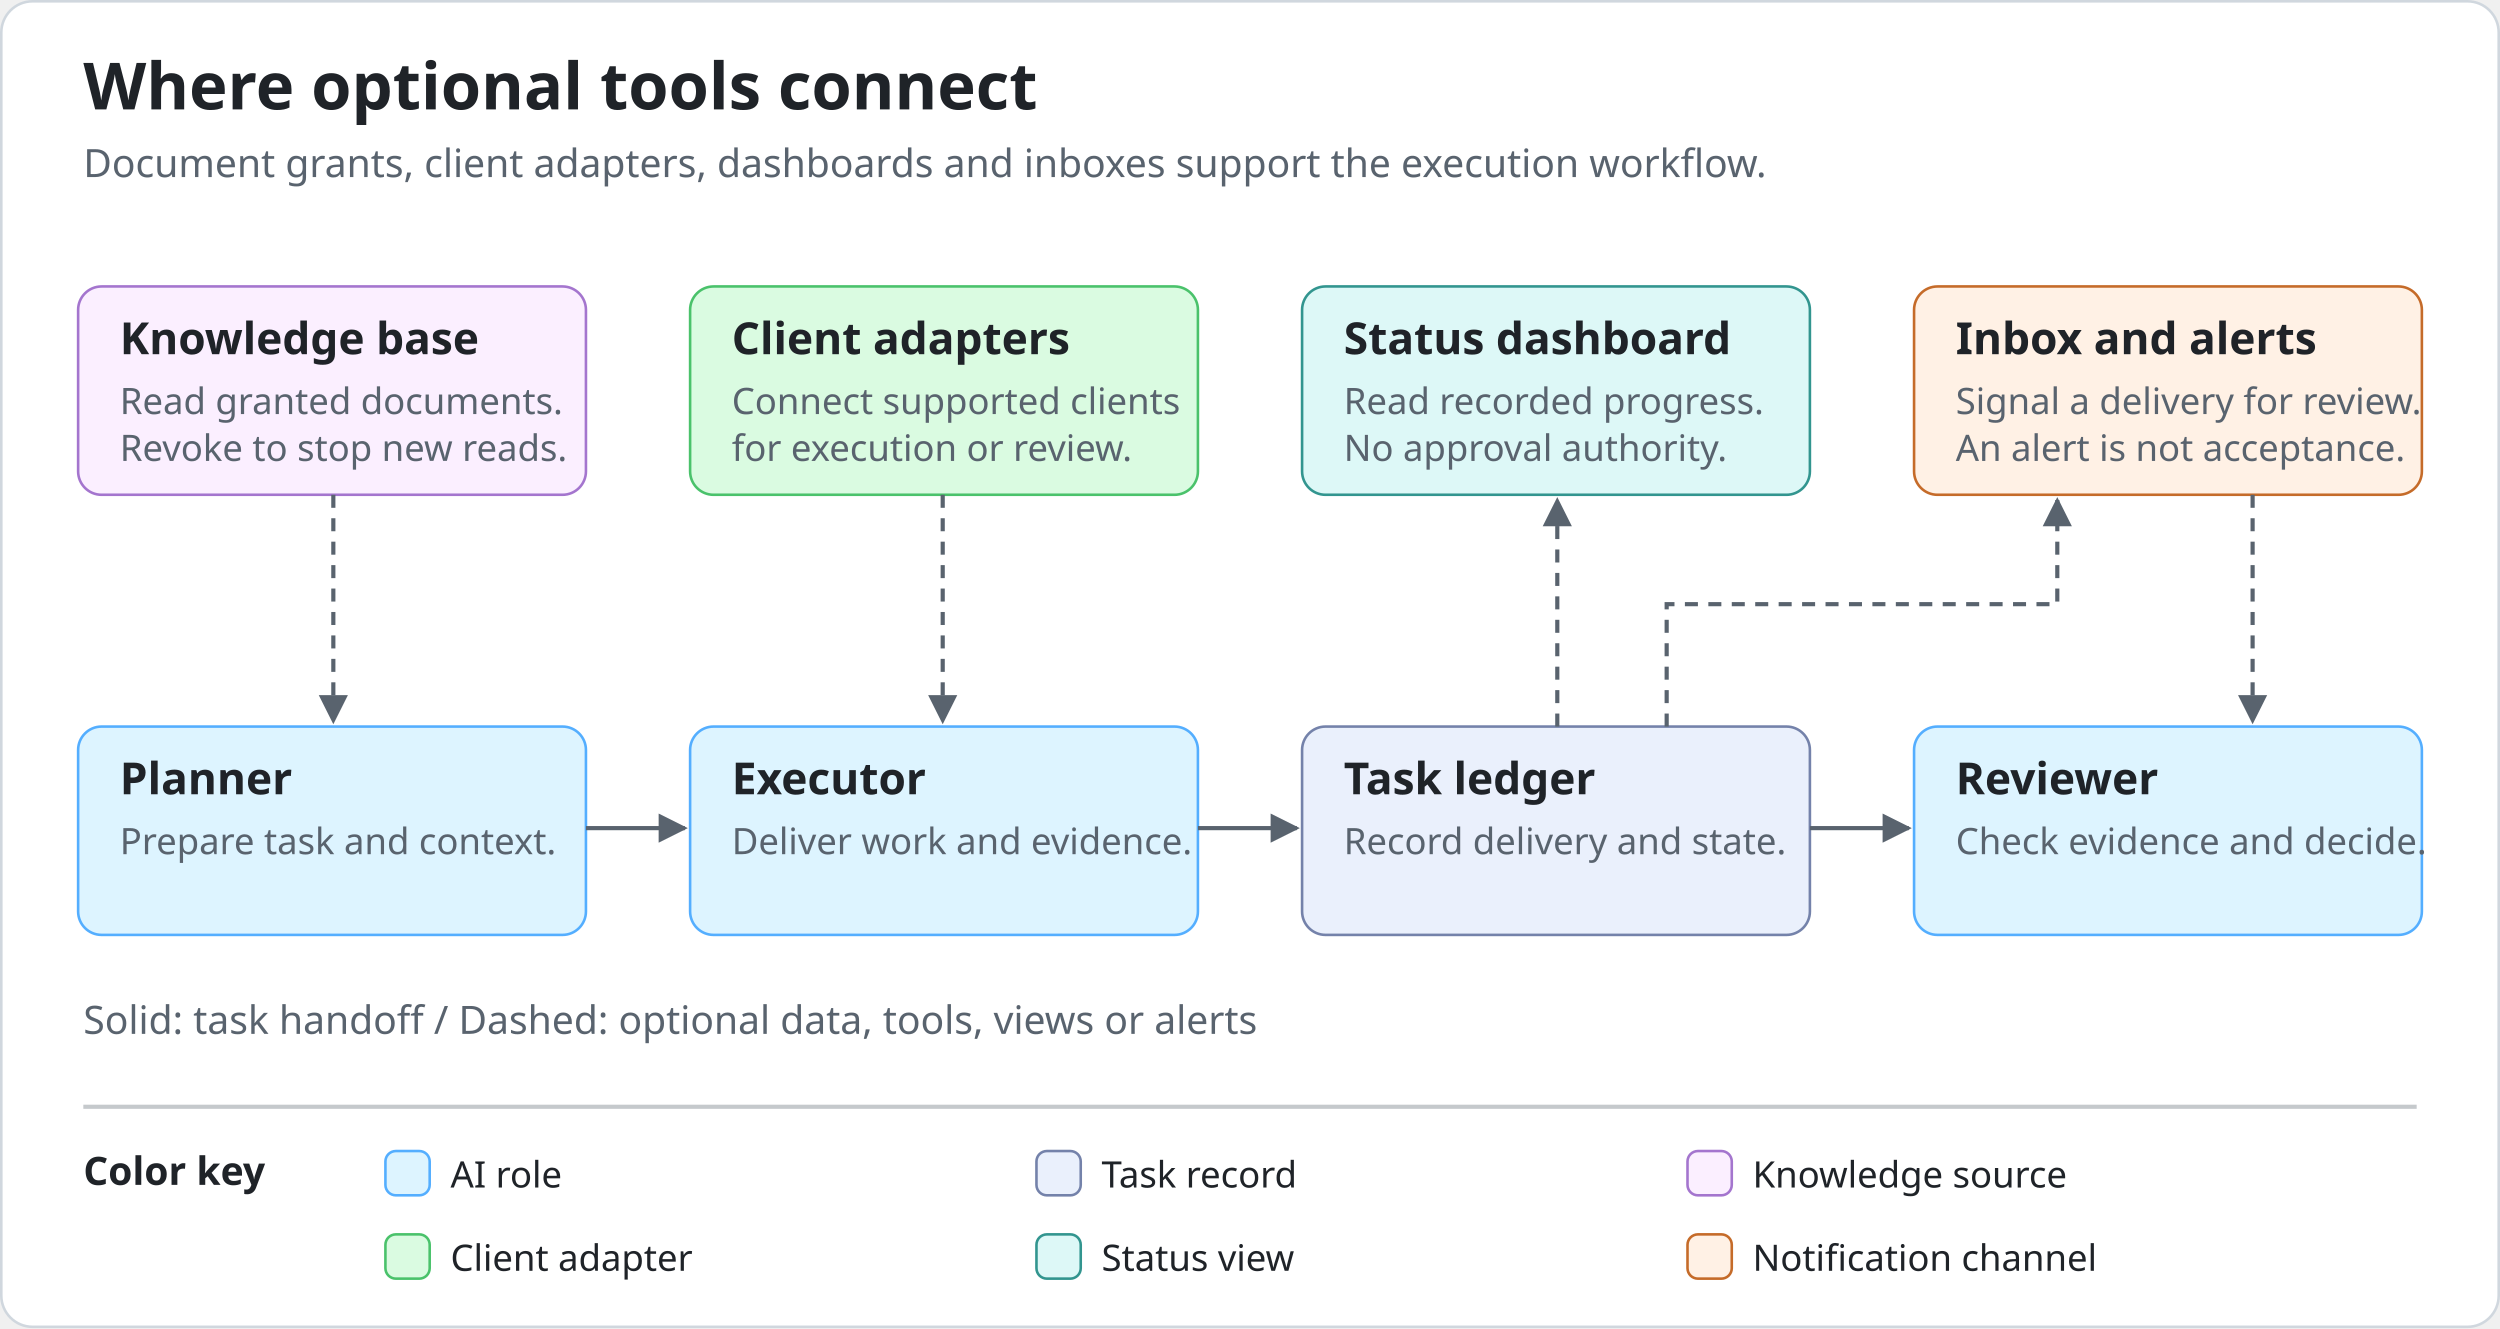
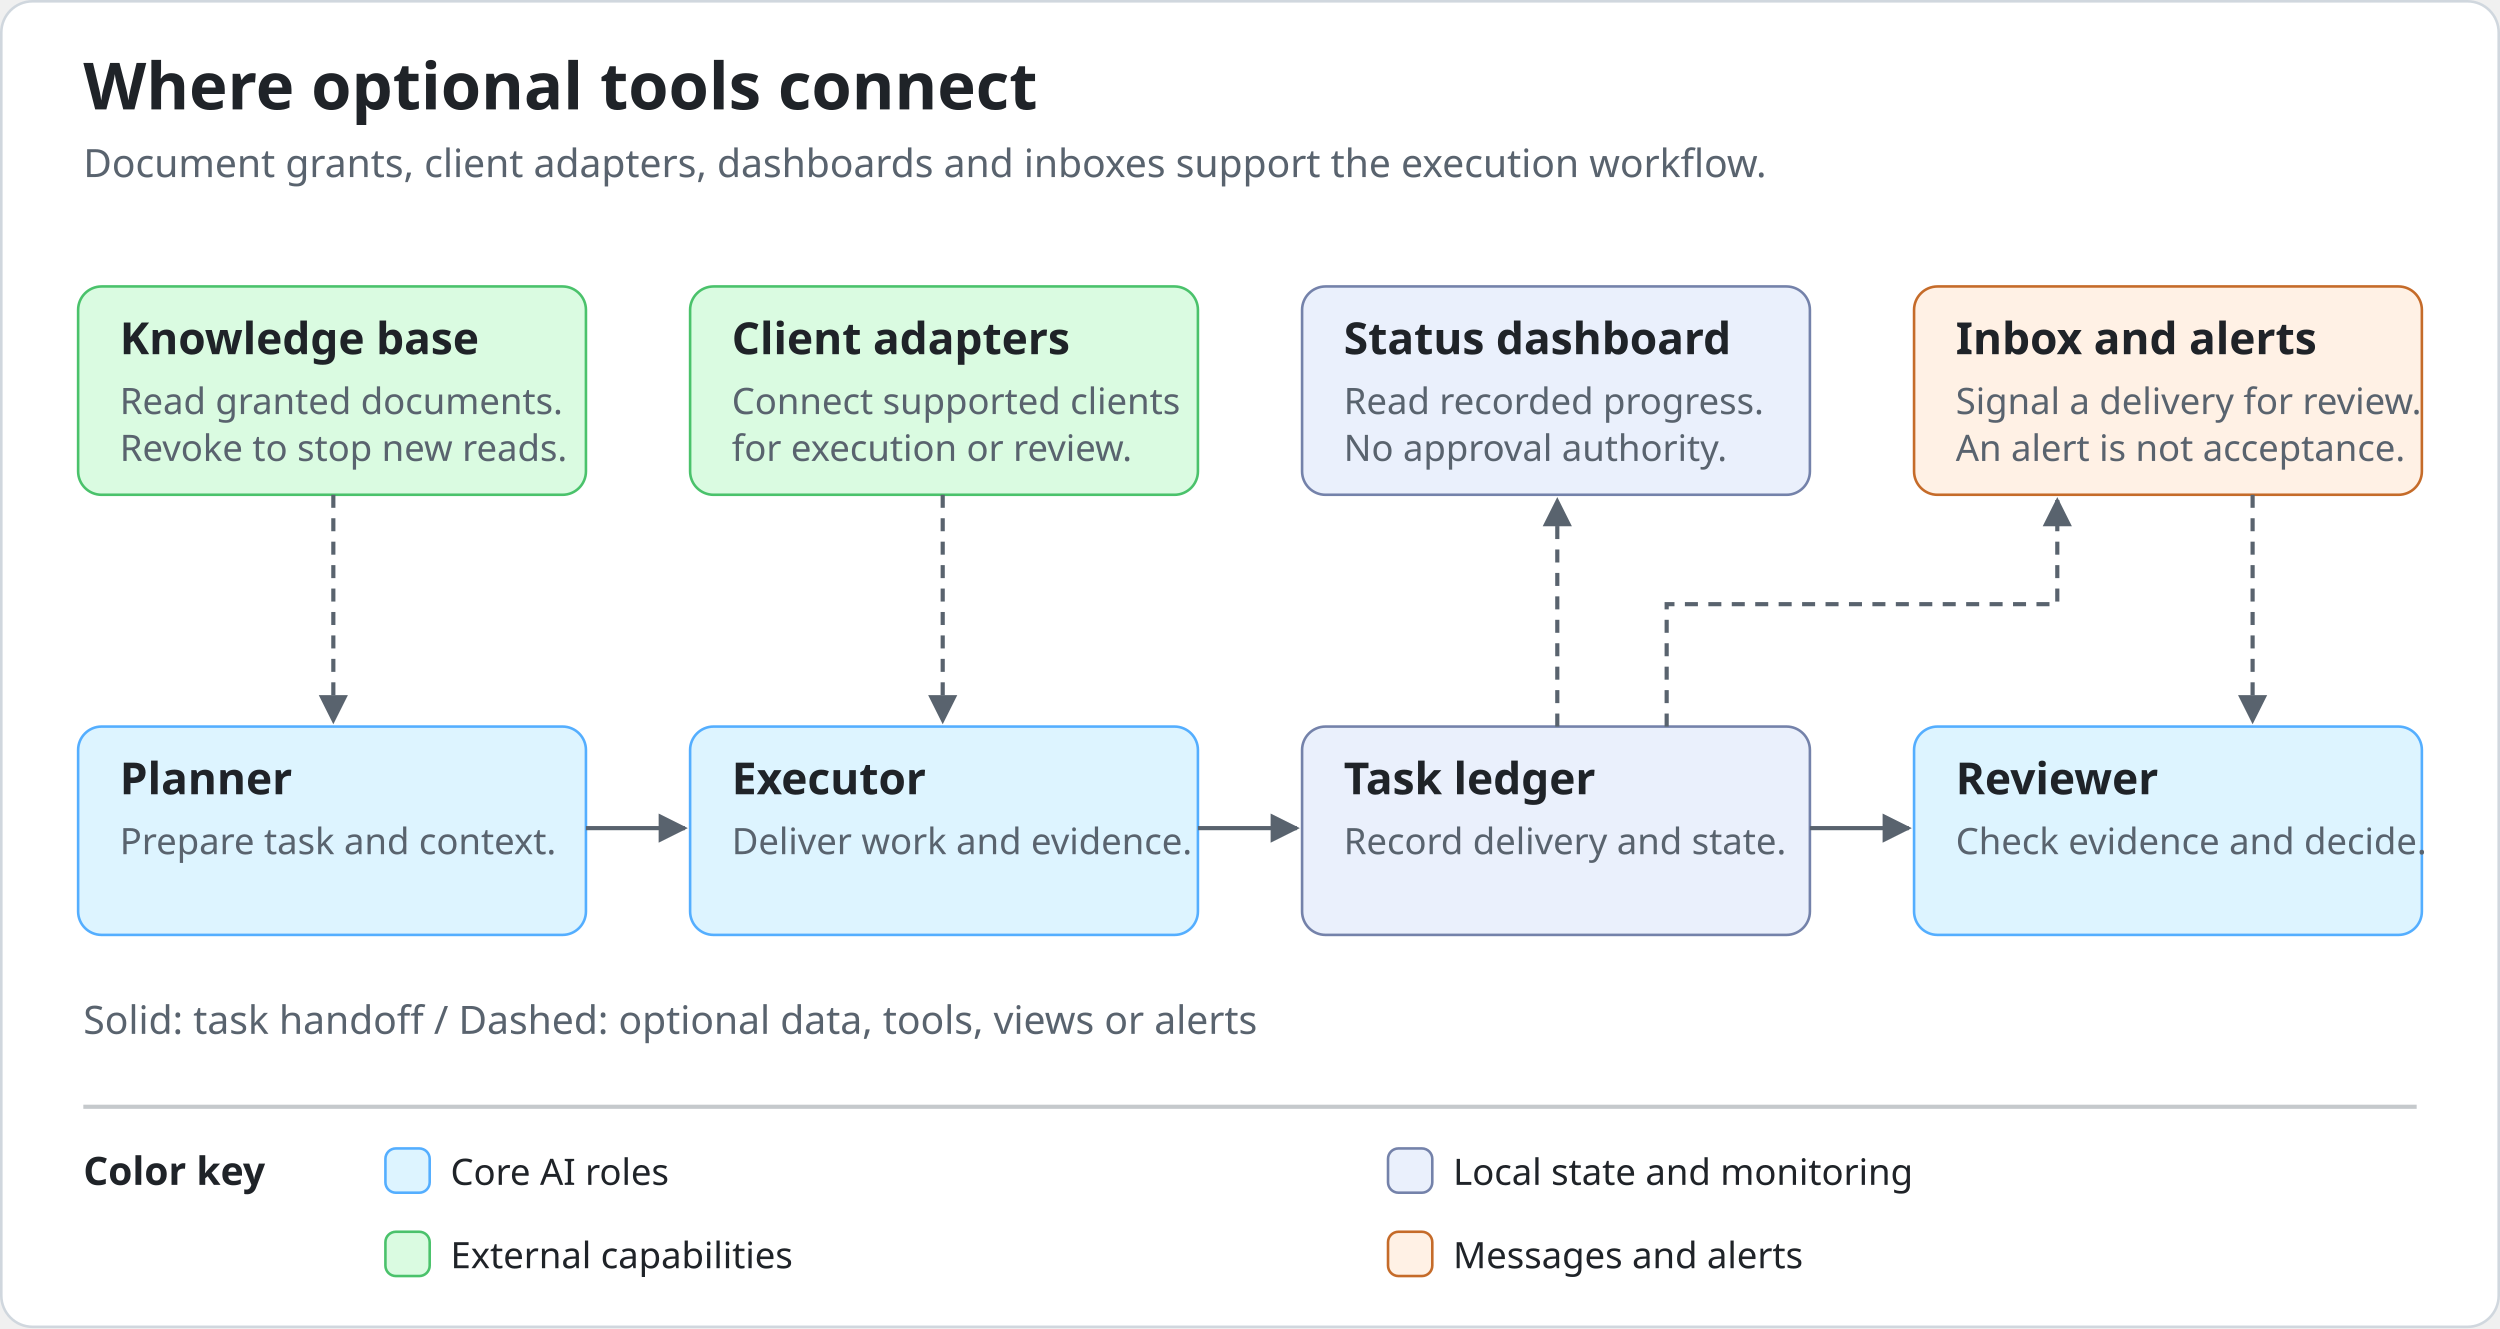
<svg xmlns="http://www.w3.org/2000/svg" width="960" height="510" viewBox="0 0 960 510" role="img" aria-labelledby="title desc" lang="en">
  <style>
.bg{fill:#ffffff;stroke:#d0d7de}.t{fill:#1f2328}.m{fill:#59636e}
.ar{stroke:#59636e;fill:none;stroke-width:1.6}.ah{fill:#59636e}.dash{stroke-dasharray:5 4}


@media (prefers-color-scheme: dark){
.bg{fill:#0d1117;stroke:#3d444d}.t{fill:#f0f6fc}.m{fill:#9198a1}
.ar{stroke:#9198a1}.ah{fill:#9198a1}
}
text{font-family:-apple-system,"Segoe UI","Noto Sans","Helvetica Neue",Arial,"Microsoft YaHei","PingFang SC","Noto Sans CJK SC",sans-serif}
.mono{font-family:ui-monospace,SFMono-Regular,Consolas,"Liberation Mono",Menlo,monospace}
.agent{fill:#ddf4ff;stroke:#54aeff}
.ledger{fill:#eaf0fc;stroke:#7482aa}
- .knowledge{fill:#fbefff;stroke:#a475ce}
+ 
.adapter{fill:#dafbe1;stroke:#4ac26b}
- .dashboard{fill:#ddf8f7;stroke:#32958f}
+ 
.inbox{fill:#fff1e5;stroke:#c56b29}
@media (prefers-color-scheme: dark){
.agent{fill:#0c2d6b;stroke:#1f6feb}
.ledger{fill:#252b42;stroke:#a4add0}
- .knowledge{fill:#2c183e;stroke:#b083db}
+ 
.adapter{fill:#0f2d1a;stroke:#2ea043}
- .dashboard{fill:#063637;stroke:#45b8ae}
+ 
.inbox{fill:#402411;stroke:#e79350}
}
</style>
  <defs>
    <marker id="ah" viewBox="0 0 10 10" refX="9" refY="5" markerWidth="7" markerHeight="7" orient="auto-start-reverse">
      <path d="M0,0 L10,5 L0,10 z" class="ah" />
    </marker>
  </defs>
  <rect x=".5" y=".5" width="959" height="509" rx="12" class="bg" />
  <text x="32" y="42" font-size="25" class="t" text-anchor="start" font-weight="600">Where optional tools connect</text>
  <text x="32" y="68" font-size="15" class="m" text-anchor="start">Document grants, client adapters, dashboards and inboxes support the execution workflow.</text>
-   <rect x="30" y="110" width="195" height="80" rx="9" class="knowledge" />
+   <rect x="30" y="110" width="195" height="80" rx="9" class="adapter" />
  <text x="46" y="136" font-size="17" class="t" text-anchor="start" font-weight="600">Knowledge base</text>
  <text x="46" y="159" font-size="14" class="m" text-anchor="start">Read granted documents.</text>
  <text x="46" y="177" font-size="14" class="m" text-anchor="start">Revoke to stop new reads.</text>
  <rect x="265" y="110" width="195" height="80" rx="9" class="adapter" />
  <text x="281" y="136" font-size="17" class="t" text-anchor="start" font-weight="600">Client adapters</text>
  <text x="281" y="159" font-size="14" class="m" text-anchor="start">Connect supported clients</text>
  <text x="281" y="177" font-size="14" class="m" text-anchor="start">for execution or review.</text>
-   <rect x="500" y="110" width="195" height="80" rx="9" class="dashboard" />
+   <rect x="500" y="110" width="195" height="80" rx="9" class="ledger" />
  <text x="516" y="136" font-size="17" class="t" text-anchor="start" font-weight="600">Status dashboard</text>
  <text x="516" y="159" font-size="14" class="m" text-anchor="start">Read recorded progress.</text>
  <text x="516" y="177" font-size="14" class="m" text-anchor="start">No approval authority.</text>
  <rect x="735" y="110" width="195" height="80" rx="9" class="inbox" />
  <text x="751" y="136" font-size="17" class="t" text-anchor="start" font-weight="600">Inbox and alerts</text>
  <text x="751" y="159" font-size="14" class="m" text-anchor="start">Signal a delivery for review.</text>
  <text x="751" y="177" font-size="14" class="m" text-anchor="start">An alert is not acceptance.</text>
  <rect x="30" y="279" width="195" height="80" rx="9" class="agent" />
  <text x="46" y="305" font-size="17" class="t" text-anchor="start" font-weight="600">Planner</text>
  <text x="46" y="328" font-size="14" class="m" text-anchor="start">Prepare task and context.</text>
  <path d="M225 318 H263" class="ar" marker-end="url(#ah)" />
  <rect x="265" y="279" width="195" height="80" rx="9" class="agent" />
  <text x="281" y="305" font-size="17" class="t" text-anchor="start" font-weight="600">Executor</text>
  <text x="281" y="328" font-size="14" class="m" text-anchor="start">Deliver work and evidence.</text>
  <path d="M460 318 H498" class="ar" marker-end="url(#ah)" />
  <rect x="500" y="279" width="195" height="80" rx="9" class="ledger" />
  <text x="516" y="305" font-size="17" class="t" text-anchor="start" font-weight="600">Task ledger</text>
  <text x="516" y="328" font-size="14" class="m" text-anchor="start">Record delivery and state.</text>
  <path d="M695 318 H733" class="ar" marker-end="url(#ah)" />
  <rect x="735" y="279" width="195" height="80" rx="9" class="agent" />
  <text x="751" y="305" font-size="17" class="t" text-anchor="start" font-weight="600">Reviewer</text>
  <text x="751" y="328" font-size="14" class="m" text-anchor="start">Check evidence and decide.</text>
  <path d="M128 190 V277" class="ar dash" marker-end="url(#ah)" />
  <path d="M362 190 V277" class="ar dash" marker-end="url(#ah)" />
  <path d="M598 279 V192" class="ar dash" marker-end="url(#ah)" />
  <path d="M640 279 V232 H790 V192" class="ar dash" marker-end="url(#ah)" />
  <path d="M865 190 V277" class="ar dash" marker-end="url(#ah)" />
  <text x="32" y="397" font-size="15" class="m" text-anchor="start">Solid: task handoff     /     Dashed: optional data, tools, views or alerts</text>
  <g id="legend">
    <path d="M32 425 H928" class="ar" opacity=".35" />
    <text x="32" y="455" class="t" font-size="15" font-weight="600">Color key</text>
-     <rect x="148" y="442" width="17" height="17" rx="4" class="agent" />
-     <text x="173" y="456" class="t" font-size="14">AI role</text>
-     <rect x="398" y="442" width="17" height="17" rx="4" class="ledger" />
-     <text x="423" y="456" class="t" font-size="14">Task record</text>
-     <rect x="648" y="442" width="17" height="17" rx="4" class="knowledge" />
-     <text x="673" y="456" class="t" font-size="14">Knowledge source</text>
-     <rect x="148" y="474" width="17" height="17" rx="4" class="adapter" />
-     <text x="173" y="488" class="t" font-size="14">Client adapter</text>
-     <rect x="398" y="474" width="17" height="17" rx="4" class="dashboard" />
-     <text x="423" y="488" class="t" font-size="14">Status view</text>
-     <rect x="648" y="474" width="17" height="17" rx="4" class="inbox" />
-     <text x="673" y="488" class="t" font-size="14">Notification channel</text>
+     <rect x="148" y="441" width="17" height="17" rx="4" class="agent" />
+     <text x="173" y="455" class="t" font-size="14">Core AI roles</text>
+     <rect x="533" y="441" width="17" height="17" rx="4" class="ledger" />
+     <text x="558" y="455" class="t" font-size="14">Local state and monitoring</text>
+     <rect x="148" y="473" width="17" height="17" rx="4" class="adapter" />
+     <text x="173" y="487" class="t" font-size="14">External capabilities</text>
+     <rect x="533" y="473" width="17" height="17" rx="4" class="inbox" />
+     <text x="558" y="487" class="t" font-size="14">Messages and alerts</text>
  </g>
</svg>
